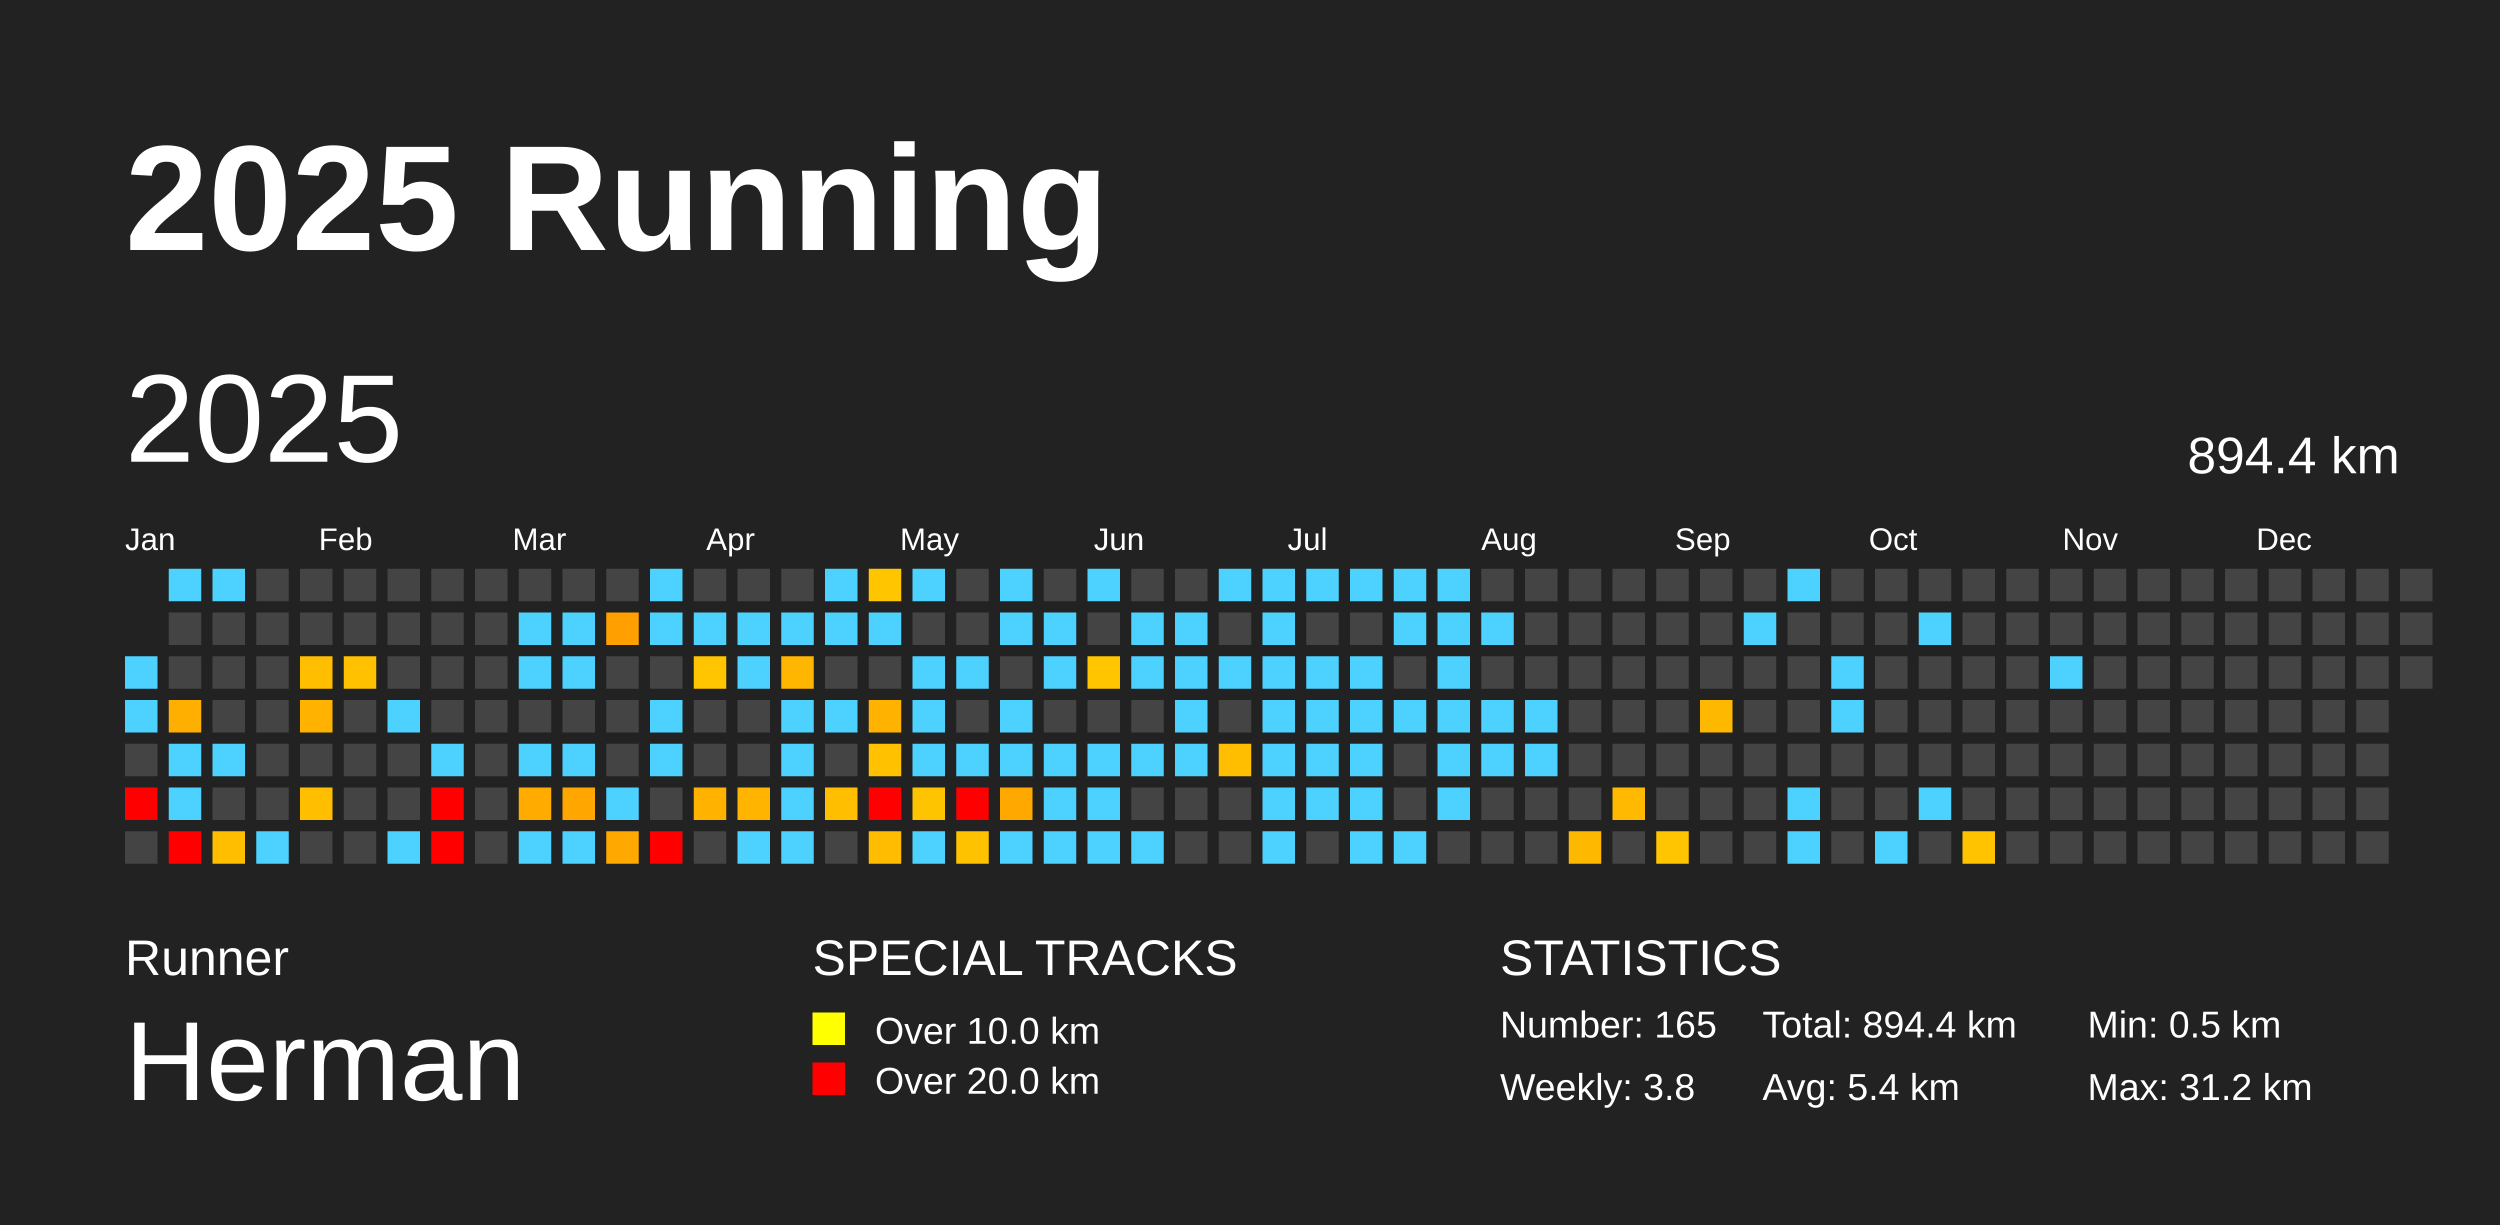
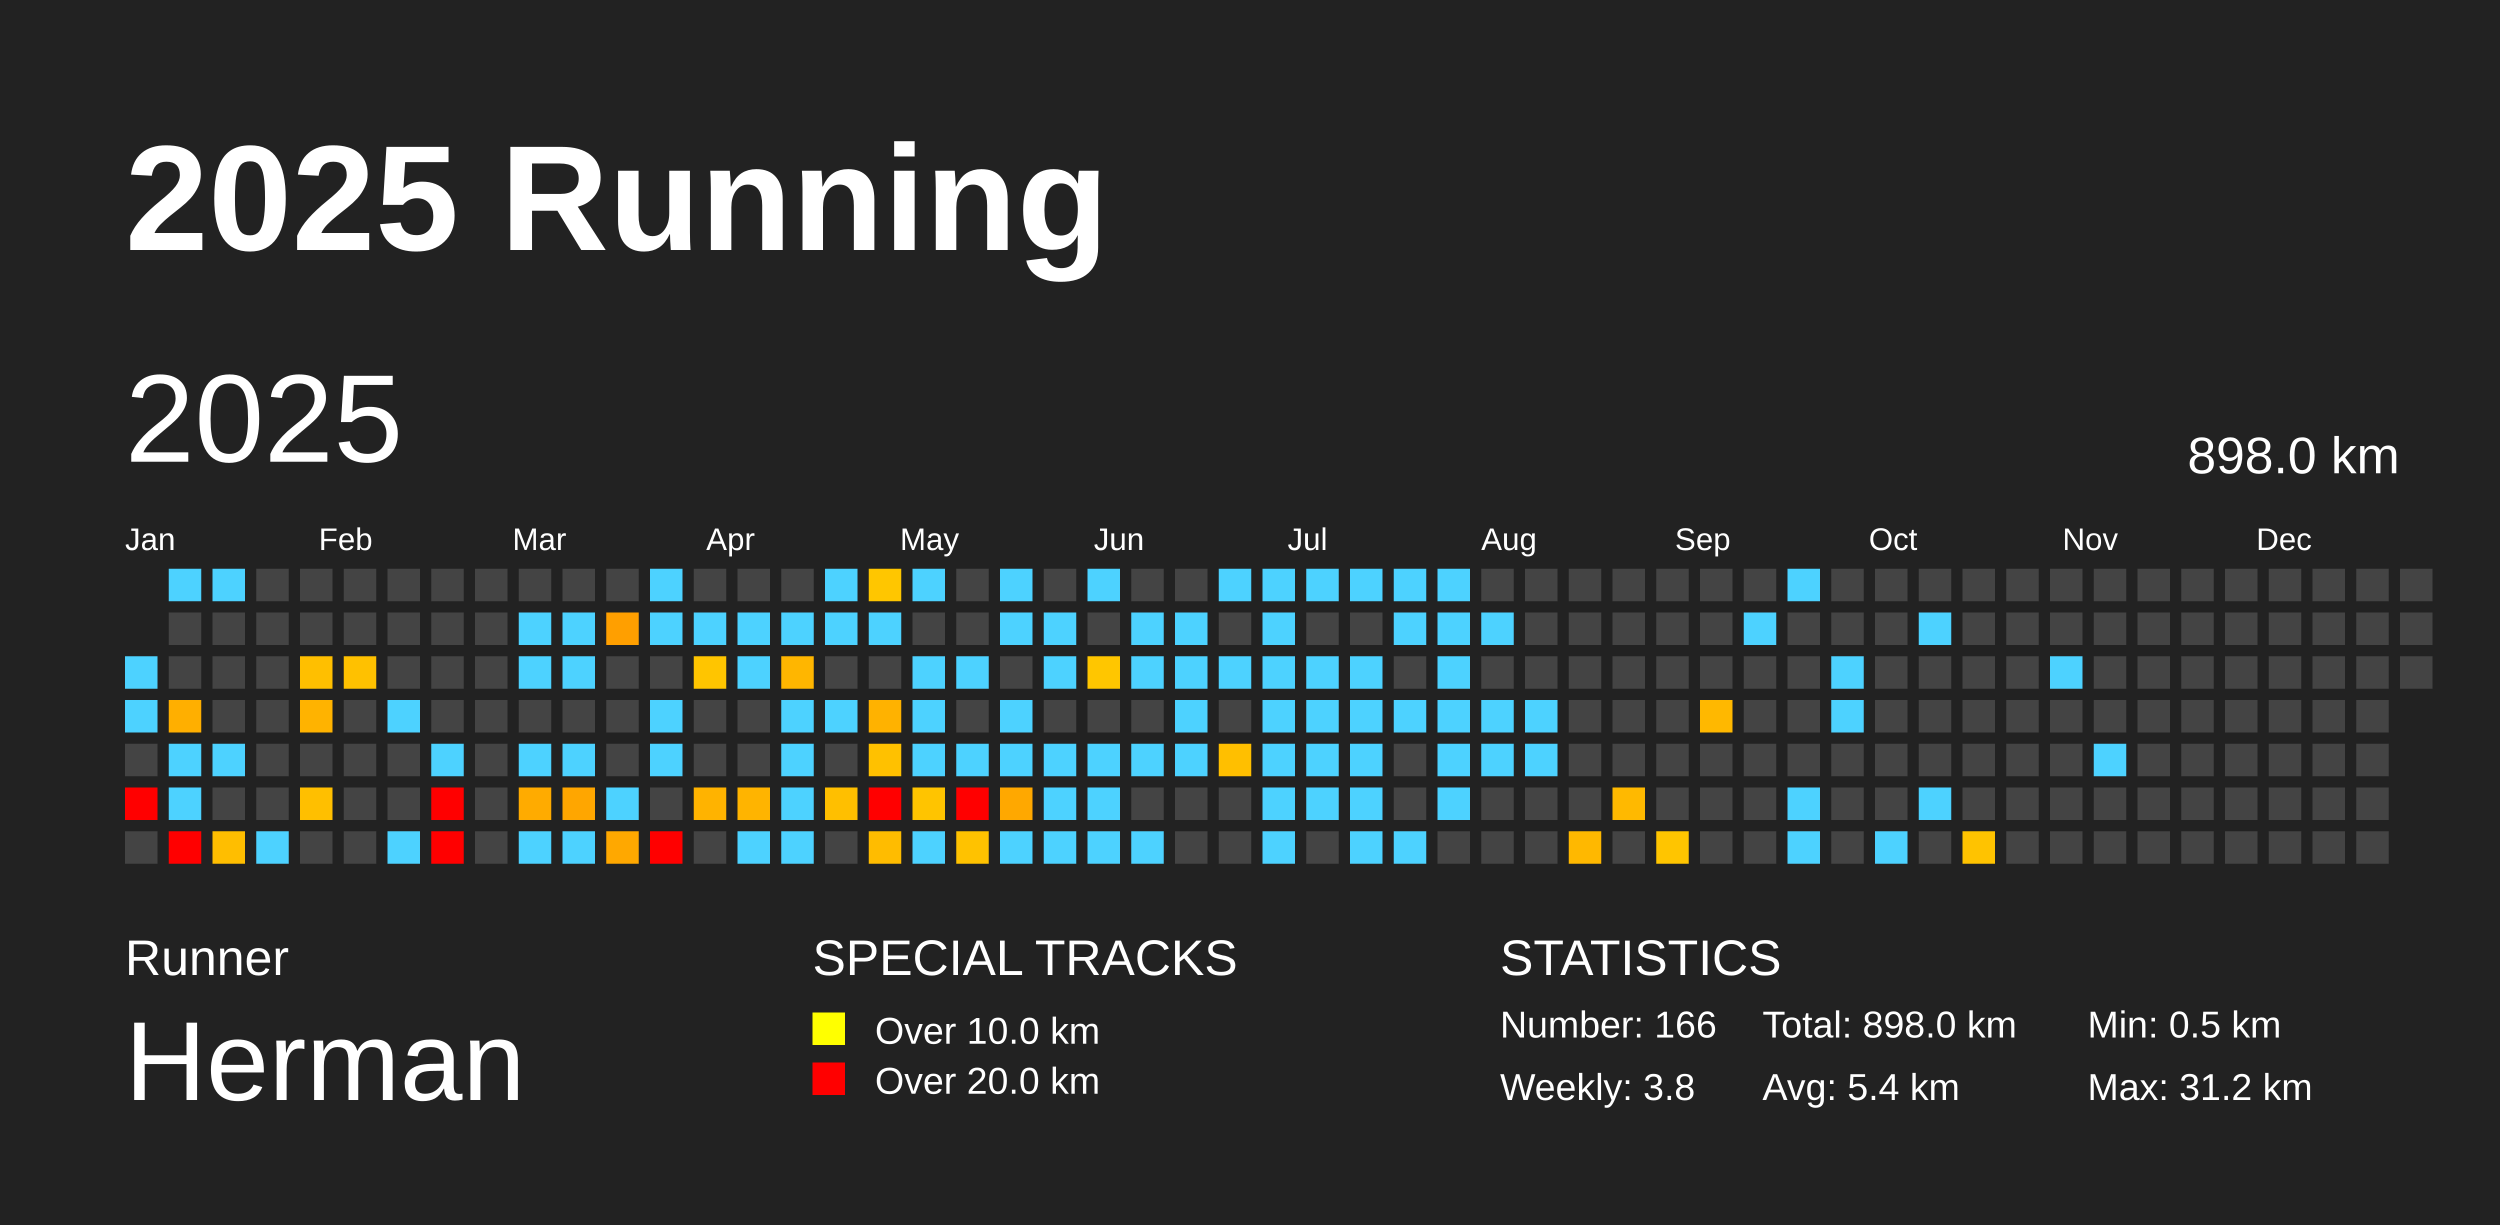
<svg xmlns="http://www.w3.org/2000/svg" baseProfile="full" height="98mm" version="1.1" viewBox="0,0,200,98" width="200mm">
  <defs />
  <rect fill="#222222" height="98" width="200" x="0" y="0" />
  <text fill="#FFFFFF" style="font-size:12px; font-family:Arial; font-weight:bold;" x="10" y="20">2025 Running</text>
  <text fill="#FFFFFF" style="font-size:4px; font-family:Arial" x="10" y="78">Runner</text>
  <text fill="#FFFFFF" style="font-size:9px; font-family:Arial" x="10" y="88">Herman</text>
  <text fill="#FFFFFF" style="font-size:4px; font-family:Arial" x="65" y="78">SPECIAL TRACKS</text>
  <rect fill="yellow" height="2.6" width="2.6" x="65" y="81" />
  <text fill="#FFFFFF" style="font-size:3px; font-family:Arial" x="70" y="83.5">Over 10.0 km</text>
  <rect fill="red" height="2.6" width="2.6" x="65" y="85" />
  <text fill="#FFFFFF" style="font-size:3px; font-family:Arial" x="70" y="87.5">Over 20.0 km</text>
  <text fill="#FFFFFF" style="font-size:4px; font-family:Arial" x="120" y="78">STATISTICS</text>
-   <text fill="#FFFFFF" style="font-size:3px; font-family:Arial" x="120" y="83">Number: 165</text>
+   <text fill="#FFFFFF" style="font-size:3px; font-family:Arial" x="120" y="83">Number: 166</text>
  <text fill="#FFFFFF" style="font-size:3px; font-family:Arial" x="120" y="88">Weekly: 3.8</text>
-   <text fill="#FFFFFF" style="font-size:3px; font-family:Arial" x="141" y="83">Total: 894.4 km</text>
+   <text fill="#FFFFFF" style="font-size:3px; font-family:Arial" x="141" y="83">Total: 898.0 km</text>
  <text fill="#FFFFFF" style="font-size:3px; font-family:Arial" x="141" y="88">Avg: 5.4 km</text>
  <text fill="#FFFFFF" style="font-size:3px; font-family:Arial" x="167" y="83">Min: 0.5 km</text>
  <text fill="#FFFFFF" style="font-size:3px; font-family:Arial" x="167" y="88">Max: 31.2 km</text>
  <text dominant-baseline="hanging" fill="#FFFFFF" style="font-size:10.0px; font-family:Arial;" x="10" y="30">2025</text>
-   <text dominant-baseline="hanging" fill="#FFFFFF" style="font-size:4.125px; font-family:Arial;" x="175" y="35">894.4 km</text>
+   <text dominant-baseline="hanging" fill="#FFFFFF" style="font-size:4.125px; font-family:Arial;" x="175" y="35">898.0 km</text>
  <text fill="#FFFFFF" style="font-size:2.5px; font-family:Arial" x="10.0" y="44">Jan</text>
  <text fill="#FFFFFF" style="font-size:2.5px; font-family:Arial" x="25.5" y="44">Feb</text>
  <text fill="#FFFFFF" style="font-size:2.5px; font-family:Arial" x="41.0" y="44">Mar</text>
  <text fill="#FFFFFF" style="font-size:2.5px; font-family:Arial" x="56.5" y="44">Apr</text>
  <text fill="#FFFFFF" style="font-size:2.5px; font-family:Arial" x="72.0" y="44">May</text>
  <text fill="#FFFFFF" style="font-size:2.5px; font-family:Arial" x="87.5" y="44">Jun</text>
  <text fill="#FFFFFF" style="font-size:2.5px; font-family:Arial" x="103.0" y="44">Jul</text>
  <text fill="#FFFFFF" style="font-size:2.5px; font-family:Arial" x="118.5" y="44">Aug</text>
  <text fill="#FFFFFF" style="font-size:2.5px; font-family:Arial" x="134.0" y="44">Sep</text>
  <text fill="#FFFFFF" style="font-size:2.5px; font-family:Arial" x="149.5" y="44">Oct</text>
  <text fill="#FFFFFF" style="font-size:2.5px; font-family:Arial" x="165.0" y="44">Nov</text>
  <text fill="#FFFFFF" style="font-size:2.5px; font-family:Arial" x="180.5" y="44">Dec</text>
  <rect fill="#4dd2ff" height="2.6" width="2.6" x="10.0" y="52.5" />
  <rect fill="#4dd2ff" height="2.6" width="2.6" x="10.0" y="56.0" />
  <rect fill="#444444" height="2.6" width="2.6" x="10.0" y="59.5" />
  <rect fill="red" height="2.6" width="2.6" x="10.0" y="63.0" />
  <rect fill="#444444" height="2.6" width="2.6" x="10.0" y="66.5" />
  <rect fill="#4dd2ff" height="2.6" width="2.6" x="13.5" y="45.5" />
  <rect fill="#444444" height="2.6" width="2.6" x="13.5" y="49.0" />
  <rect fill="#444444" height="2.6" width="2.6" x="13.5" y="52.5" />
  <rect fill="#ffaf00" height="2.6" width="2.6" x="13.5" y="56.0" />
  <rect fill="#4dd2ff" height="2.6" width="2.6" x="13.5" y="59.5" />
  <rect fill="#4dd2ff" height="2.6" width="2.6" x="13.5" y="63.0" />
  <rect fill="red" height="2.6" width="2.6" x="13.5" y="66.5" />
  <rect fill="#4dd2ff" height="2.6" width="2.6" x="17.0" y="45.5" />
  <rect fill="#444444" height="2.6" width="2.6" x="17.0" y="49.0" />
  <rect fill="#444444" height="2.6" width="2.6" x="17.0" y="52.5" />
  <rect fill="#444444" height="2.6" width="2.6" x="17.0" y="56.0" />
  <rect fill="#4dd2ff" height="2.6" width="2.6" x="17.0" y="59.5" />
  <rect fill="#444444" height="2.6" width="2.6" x="17.0" y="63.0" />
  <rect fill="#ffbe00" height="2.6" width="2.6" x="17.0" y="66.5" />
  <rect fill="#444444" height="2.6" width="2.6" x="20.5" y="45.5" />
  <rect fill="#444444" height="2.6" width="2.6" x="20.5" y="49.0" />
  <rect fill="#444444" height="2.6" width="2.6" x="20.5" y="52.5" />
  <rect fill="#444444" height="2.6" width="2.6" x="20.5" y="56.0" />
  <rect fill="#444444" height="2.6" width="2.6" x="20.5" y="59.5" />
  <rect fill="#444444" height="2.6" width="2.6" x="20.5" y="63.0" />
  <rect fill="#4dd2ff" height="2.6" width="2.6" x="20.5" y="66.5" />
  <rect fill="#444444" height="2.6" width="2.6" x="24.0" y="45.5" />
  <rect fill="#444444" height="2.6" width="2.6" x="24.0" y="49.0" />
  <rect fill="#ffbf00" height="2.6" width="2.6" x="24.0" y="52.5" />
  <rect fill="#ffb300" height="2.6" width="2.6" x="24.0" y="56.0" />
  <rect fill="#444444" height="2.6" width="2.6" x="24.0" y="59.5" />
  <rect fill="#ffbf00" height="2.6" width="2.6" x="24.0" y="63.0" />
  <rect fill="#444444" height="2.6" width="2.6" x="24.0" y="66.5" />
  <rect fill="#444444" height="2.6" width="2.6" x="27.5" y="45.5" />
  <rect fill="#444444" height="2.6" width="2.6" x="27.5" y="49.0" />
  <rect fill="#ffc100" height="2.6" width="2.6" x="27.5" y="52.5" />
  <rect fill="#444444" height="2.6" width="2.6" x="27.5" y="56.0" />
  <rect fill="#444444" height="2.6" width="2.6" x="27.5" y="59.5" />
  <rect fill="#444444" height="2.6" width="2.6" x="27.5" y="63.0" />
  <rect fill="#444444" height="2.6" width="2.6" x="27.5" y="66.5" />
  <rect fill="#444444" height="2.6" width="2.6" x="31.0" y="45.5" />
  <rect fill="#444444" height="2.6" width="2.6" x="31.0" y="49.0" />
  <rect fill="#444444" height="2.6" width="2.6" x="31.0" y="52.5" />
  <rect fill="#4dd2ff" height="2.6" width="2.6" x="31.0" y="56.0" />
  <rect fill="#444444" height="2.6" width="2.6" x="31.0" y="59.5" />
  <rect fill="#444444" height="2.6" width="2.6" x="31.0" y="63.0" />
  <rect fill="#4dd2ff" height="2.6" width="2.6" x="31.0" y="66.5" />
  <rect fill="#444444" height="2.6" width="2.6" x="34.5" y="45.5" />
  <rect fill="#444444" height="2.6" width="2.6" x="34.5" y="49.0" />
  <rect fill="#444444" height="2.6" width="2.6" x="34.5" y="52.5" />
  <rect fill="#444444" height="2.6" width="2.6" x="34.5" y="56.0" />
  <rect fill="#4dd2ff" height="2.6" width="2.6" x="34.5" y="59.5" />
  <rect fill="red" height="2.6" width="2.6" x="34.5" y="63.0" />
  <rect fill="red" height="2.6" width="2.6" x="34.5" y="66.5" />
  <rect fill="#444444" height="2.6" width="2.6" x="38.0" y="45.5" />
  <rect fill="#444444" height="2.6" width="2.6" x="38.0" y="49.0" />
  <rect fill="#444444" height="2.6" width="2.6" x="38.0" y="52.5" />
  <rect fill="#444444" height="2.6" width="2.6" x="38.0" y="56.0" />
  <rect fill="#444444" height="2.6" width="2.6" x="38.0" y="59.5" />
  <rect fill="#444444" height="2.6" width="2.6" x="38.0" y="63.0" />
  <rect fill="#444444" height="2.6" width="2.6" x="38.0" y="66.5" />
  <rect fill="#444444" height="2.6" width="2.6" x="41.5" y="45.5" />
  <rect fill="#4dd2ff" height="2.6" width="2.6" x="41.5" y="49.0" />
  <rect fill="#4dd2ff" height="2.6" width="2.6" x="41.5" y="52.5" />
  <rect fill="#444444" height="2.6" width="2.6" x="41.5" y="56.0" />
  <rect fill="#4dd2ff" height="2.6" width="2.6" x="41.5" y="59.5" />
  <rect fill="#ffab00" height="2.6" width="2.6" x="41.5" y="63.0" />
  <rect fill="#4dd2ff" height="2.6" width="2.6" x="41.5" y="66.5" />
  <rect fill="#444444" height="2.6" width="2.6" x="45.0" y="45.5" />
  <rect fill="#4dd2ff" height="2.6" width="2.6" x="45.0" y="49.0" />
  <rect fill="#4dd2ff" height="2.6" width="2.6" x="45.0" y="52.5" />
  <rect fill="#444444" height="2.6" width="2.6" x="45.0" y="56.0" />
  <rect fill="#4dd2ff" height="2.6" width="2.6" x="45.0" y="59.5" />
  <rect fill="#ffa600" height="2.6" width="2.6" x="45.0" y="63.0" />
  <rect fill="#4dd2ff" height="2.6" width="2.6" x="45.0" y="66.5" />
  <rect fill="#444444" height="2.6" width="2.6" x="48.5" y="45.5" />
  <rect fill="#ff9f00" height="2.6" width="2.6" x="48.5" y="49.0" />
  <rect fill="#444444" height="2.6" width="2.6" x="48.5" y="52.5" />
  <rect fill="#444444" height="2.6" width="2.6" x="48.5" y="56.0" />
  <rect fill="#444444" height="2.6" width="2.6" x="48.5" y="59.5" />
  <rect fill="#4dd2ff" height="2.6" width="2.6" x="48.5" y="63.0" />
  <rect fill="#ffa800" height="2.6" width="2.6" x="48.5" y="66.5" />
  <rect fill="#4dd2ff" height="2.6" width="2.6" x="52.0" y="45.5" />
  <rect fill="#4dd2ff" height="2.6" width="2.6" x="52.0" y="49.0" />
  <rect fill="#444444" height="2.6" width="2.6" x="52.0" y="52.5" />
  <rect fill="#4dd2ff" height="2.6" width="2.6" x="52.0" y="56.0" />
  <rect fill="#4dd2ff" height="2.6" width="2.6" x="52.0" y="59.5" />
  <rect fill="#444444" height="2.6" width="2.6" x="52.0" y="63.0" />
  <rect fill="red" height="2.6" width="2.6" x="52.0" y="66.5" />
  <rect fill="#444444" height="2.6" width="2.6" x="55.5" y="45.5" />
  <rect fill="#4dd2ff" height="2.6" width="2.6" x="55.5" y="49.0" />
  <rect fill="#ffc500" height="2.6" width="2.6" x="55.5" y="52.5" />
  <rect fill="#444444" height="2.6" width="2.6" x="55.5" y="56.0" />
  <rect fill="#444444" height="2.6" width="2.6" x="55.5" y="59.5" />
  <rect fill="#ffb300" height="2.6" width="2.6" x="55.5" y="63.0" />
  <rect fill="#444444" height="2.6" width="2.6" x="55.5" y="66.5" />
  <rect fill="#444444" height="2.6" width="2.6" x="59.0" y="45.5" />
  <rect fill="#4dd2ff" height="2.6" width="2.6" x="59.0" y="49.0" />
  <rect fill="#4dd2ff" height="2.6" width="2.6" x="59.0" y="52.5" />
  <rect fill="#444444" height="2.6" width="2.6" x="59.0" y="56.0" />
  <rect fill="#444444" height="2.6" width="2.6" x="59.0" y="59.5" />
  <rect fill="#ffb400" height="2.6" width="2.6" x="59.0" y="63.0" />
  <rect fill="#4dd2ff" height="2.6" width="2.6" x="59.0" y="66.5" />
  <rect fill="#444444" height="2.6" width="2.6" x="62.5" y="45.5" />
  <rect fill="#4dd2ff" height="2.6" width="2.6" x="62.5" y="49.0" />
  <rect fill="#ffb600" height="2.6" width="2.6" x="62.5" y="52.5" />
  <rect fill="#4dd2ff" height="2.6" width="2.6" x="62.5" y="56.0" />
  <rect fill="#4dd2ff" height="2.6" width="2.6" x="62.5" y="59.5" />
  <rect fill="#4dd2ff" height="2.6" width="2.6" x="62.5" y="63.0" />
  <rect fill="#4dd2ff" height="2.6" width="2.6" x="62.5" y="66.5" />
  <rect fill="#4dd2ff" height="2.6" width="2.6" x="66.0" y="45.5" />
  <rect fill="#4dd2ff" height="2.6" width="2.6" x="66.0" y="49.0" />
  <rect fill="#444444" height="2.6" width="2.6" x="66.0" y="52.5" />
  <rect fill="#4dd2ff" height="2.6" width="2.6" x="66.0" y="56.0" />
  <rect fill="#444444" height="2.6" width="2.6" x="66.0" y="59.5" />
  <rect fill="#ffbf00" height="2.6" width="2.6" x="66.0" y="63.0" />
  <rect fill="#444444" height="2.6" width="2.6" x="66.0" y="66.5" />
  <rect fill="#ffc600" height="2.6" width="2.6" x="69.5" y="45.5" />
  <rect fill="#4dd2ff" height="2.6" width="2.6" x="69.5" y="49.0" />
  <rect fill="#444444" height="2.6" width="2.6" x="69.5" y="52.5" />
  <rect fill="#ffb200" height="2.6" width="2.6" x="69.5" y="56.0" />
  <rect fill="#ffc100" height="2.6" width="2.6" x="69.5" y="59.5" />
  <rect fill="red" height="2.6" width="2.6" x="69.5" y="63.0" />
  <rect fill="#ffbc00" height="2.6" width="2.6" x="69.5" y="66.5" />
  <rect fill="#4dd2ff" height="2.6" width="2.6" x="73.0" y="45.5" />
  <rect fill="#444444" height="2.6" width="2.6" x="73.0" y="49.0" />
  <rect fill="#4dd2ff" height="2.6" width="2.6" x="73.0" y="52.5" />
  <rect fill="#4dd2ff" height="2.6" width="2.6" x="73.0" y="56.0" />
  <rect fill="#4dd2ff" height="2.6" width="2.6" x="73.0" y="59.5" />
  <rect fill="#ffc400" height="2.6" width="2.6" x="73.0" y="63.0" />
  <rect fill="#4dd2ff" height="2.6" width="2.6" x="73.0" y="66.5" />
  <rect fill="#444444" height="2.6" width="2.6" x="76.5" y="45.5" />
  <rect fill="#444444" height="2.6" width="2.6" x="76.5" y="49.0" />
  <rect fill="#4dd2ff" height="2.6" width="2.6" x="76.5" y="52.5" />
  <rect fill="#444444" height="2.6" width="2.6" x="76.5" y="56.0" />
  <rect fill="#4dd2ff" height="2.6" width="2.6" x="76.5" y="59.5" />
  <rect fill="red" height="2.6" width="2.6" x="76.5" y="63.0" />
  <rect fill="#ffc200" height="2.6" width="2.6" x="76.5" y="66.5" />
  <rect fill="#4dd2ff" height="2.6" width="2.6" x="80.0" y="45.5" />
  <rect fill="#4dd2ff" height="2.6" width="2.6" x="80.0" y="49.0" />
  <rect fill="#444444" height="2.6" width="2.6" x="80.0" y="52.5" />
  <rect fill="#4dd2ff" height="2.6" width="2.6" x="80.0" y="56.0" />
  <rect fill="#4dd2ff" height="2.6" width="2.6" x="80.0" y="59.5" />
  <rect fill="#ffa800" height="2.6" width="2.6" x="80.0" y="63.0" />
  <rect fill="#4dd2ff" height="2.6" width="2.6" x="80.0" y="66.5" />
  <rect fill="#444444" height="2.6" width="2.6" x="83.5" y="45.5" />
  <rect fill="#4dd2ff" height="2.6" width="2.6" x="83.5" y="49.0" />
  <rect fill="#4dd2ff" height="2.6" width="2.6" x="83.5" y="52.5" />
  <rect fill="#444444" height="2.6" width="2.6" x="83.5" y="56.0" />
  <rect fill="#4dd2ff" height="2.6" width="2.6" x="83.5" y="59.5" />
  <rect fill="#4dd2ff" height="2.6" width="2.6" x="83.5" y="63.0" />
  <rect fill="#4dd2ff" height="2.6" width="2.6" x="83.5" y="66.5" />
  <rect fill="#4dd2ff" height="2.6" width="2.6" x="87.0" y="45.5" />
  <rect fill="#444444" height="2.6" width="2.6" x="87.0" y="49.0" />
  <rect fill="#ffc600" height="2.6" width="2.6" x="87.0" y="52.5" />
  <rect fill="#444444" height="2.6" width="2.6" x="87.0" y="56.0" />
  <rect fill="#4dd2ff" height="2.6" width="2.6" x="87.0" y="59.5" />
  <rect fill="#4dd2ff" height="2.6" width="2.6" x="87.0" y="63.0" />
  <rect fill="#4dd2ff" height="2.6" width="2.6" x="87.0" y="66.5" />
  <rect fill="#444444" height="2.6" width="2.6" x="90.5" y="45.5" />
  <rect fill="#4dd2ff" height="2.6" width="2.6" x="90.5" y="49.0" />
  <rect fill="#4dd2ff" height="2.6" width="2.6" x="90.5" y="52.5" />
  <rect fill="#444444" height="2.6" width="2.6" x="90.5" y="56.0" />
  <rect fill="#4dd2ff" height="2.6" width="2.6" x="90.5" y="59.5" />
  <rect fill="#444444" height="2.6" width="2.6" x="90.5" y="63.0" />
  <rect fill="#4dd2ff" height="2.6" width="2.6" x="90.5" y="66.5" />
  <rect fill="#444444" height="2.6" width="2.6" x="94.0" y="45.5" />
  <rect fill="#4dd2ff" height="2.6" width="2.6" x="94.0" y="49.0" />
  <rect fill="#4dd2ff" height="2.6" width="2.6" x="94.0" y="52.5" />
  <rect fill="#4dd2ff" height="2.6" width="2.6" x="94.0" y="56.0" />
  <rect fill="#4dd2ff" height="2.6" width="2.6" x="94.0" y="59.5" />
  <rect fill="#444444" height="2.6" width="2.6" x="94.0" y="63.0" />
  <rect fill="#444444" height="2.6" width="2.6" x="94.0" y="66.5" />
  <rect fill="#4dd2ff" height="2.6" width="2.6" x="97.5" y="45.5" />
  <rect fill="#444444" height="2.6" width="2.6" x="97.5" y="49.0" />
  <rect fill="#4dd2ff" height="2.6" width="2.6" x="97.5" y="52.5" />
  <rect fill="#444444" height="2.6" width="2.6" x="97.5" y="56.0" />
  <rect fill="#ffbf00" height="2.6" width="2.6" x="97.5" y="59.5" />
  <rect fill="#444444" height="2.6" width="2.6" x="97.5" y="63.0" />
  <rect fill="#444444" height="2.6" width="2.6" x="97.5" y="66.5" />
  <rect fill="#4dd2ff" height="2.6" width="2.6" x="101.0" y="45.5" />
  <rect fill="#4dd2ff" height="2.6" width="2.6" x="101.0" y="49.0" />
  <rect fill="#4dd2ff" height="2.6" width="2.6" x="101.0" y="52.5" />
  <rect fill="#4dd2ff" height="2.6" width="2.6" x="101.0" y="56.0" />
  <rect fill="#4dd2ff" height="2.6" width="2.6" x="101.0" y="59.5" />
  <rect fill="#4dd2ff" height="2.6" width="2.6" x="101.0" y="63.0" />
  <rect fill="#4dd2ff" height="2.6" width="2.6" x="101.0" y="66.5" />
  <rect fill="#4dd2ff" height="2.6" width="2.6" x="104.5" y="45.5" />
  <rect fill="#444444" height="2.6" width="2.6" x="104.5" y="49.0" />
  <rect fill="#4dd2ff" height="2.6" width="2.6" x="104.5" y="52.5" />
  <rect fill="#4dd2ff" height="2.6" width="2.6" x="104.5" y="56.0" />
  <rect fill="#4dd2ff" height="2.6" width="2.6" x="104.5" y="59.5" />
  <rect fill="#4dd2ff" height="2.6" width="2.6" x="104.5" y="63.0" />
  <rect fill="#444444" height="2.6" width="2.6" x="104.5" y="66.5" />
  <rect fill="#4dd2ff" height="2.6" width="2.6" x="108.0" y="45.5" />
  <rect fill="#444444" height="2.6" width="2.6" x="108.0" y="49.0" />
  <rect fill="#4dd2ff" height="2.6" width="2.6" x="108.0" y="52.5" />
  <rect fill="#4dd2ff" height="2.6" width="2.6" x="108.0" y="56.0" />
  <rect fill="#4dd2ff" height="2.6" width="2.6" x="108.0" y="59.5" />
  <rect fill="#4dd2ff" height="2.6" width="2.6" x="108.0" y="63.0" />
  <rect fill="#4dd2ff" height="2.6" width="2.6" x="108.0" y="66.5" />
  <rect fill="#4dd2ff" height="2.6" width="2.6" x="111.5" y="45.5" />
  <rect fill="#4dd2ff" height="2.6" width="2.6" x="111.5" y="49.0" />
  <rect fill="#444444" height="2.6" width="2.6" x="111.5" y="52.5" />
  <rect fill="#4dd2ff" height="2.6" width="2.6" x="111.5" y="56.0" />
  <rect fill="#444444" height="2.6" width="2.6" x="111.5" y="59.5" />
  <rect fill="#444444" height="2.6" width="2.6" x="111.5" y="63.0" />
  <rect fill="#4dd2ff" height="2.6" width="2.6" x="111.5" y="66.5" />
  <rect fill="#4dd2ff" height="2.6" width="2.6" x="115.0" y="45.5" />
  <rect fill="#4dd2ff" height="2.6" width="2.6" x="115.0" y="49.0" />
  <rect fill="#4dd2ff" height="2.6" width="2.6" x="115.0" y="52.5" />
  <rect fill="#4dd2ff" height="2.6" width="2.6" x="115.0" y="56.0" />
  <rect fill="#4dd2ff" height="2.6" width="2.6" x="115.0" y="59.5" />
  <rect fill="#4dd2ff" height="2.6" width="2.6" x="115.0" y="63.0" />
  <rect fill="#444444" height="2.6" width="2.6" x="115.0" y="66.5" />
  <rect fill="#444444" height="2.6" width="2.6" x="118.5" y="45.5" />
  <rect fill="#4dd2ff" height="2.6" width="2.6" x="118.5" y="49.0" />
  <rect fill="#444444" height="2.6" width="2.6" x="118.5" y="52.5" />
  <rect fill="#4dd2ff" height="2.6" width="2.6" x="118.5" y="56.0" />
  <rect fill="#4dd2ff" height="2.6" width="2.6" x="118.5" y="59.5" />
  <rect fill="#444444" height="2.6" width="2.6" x="118.5" y="63.0" />
  <rect fill="#444444" height="2.6" width="2.6" x="118.5" y="66.5" />
  <rect fill="#444444" height="2.6" width="2.6" x="122.0" y="45.5" />
  <rect fill="#444444" height="2.6" width="2.6" x="122.0" y="49.0" />
  <rect fill="#444444" height="2.6" width="2.6" x="122.0" y="52.5" />
  <rect fill="#4dd2ff" height="2.6" width="2.6" x="122.0" y="56.0" />
  <rect fill="#4dd2ff" height="2.6" width="2.6" x="122.0" y="59.5" />
  <rect fill="#444444" height="2.6" width="2.6" x="122.0" y="63.0" />
  <rect fill="#444444" height="2.6" width="2.6" x="122.0" y="66.5" />
  <rect fill="#444444" height="2.6" width="2.6" x="125.5" y="45.5" />
  <rect fill="#444444" height="2.6" width="2.6" x="125.5" y="49.0" />
  <rect fill="#444444" height="2.6" width="2.6" x="125.5" y="52.5" />
  <rect fill="#444444" height="2.6" width="2.6" x="125.5" y="56.0" />
  <rect fill="#444444" height="2.6" width="2.6" x="125.5" y="59.5" />
  <rect fill="#444444" height="2.6" width="2.6" x="125.5" y="63.0" />
  <rect fill="#ffb800" height="2.6" width="2.6" x="125.5" y="66.5" />
  <rect fill="#444444" height="2.6" width="2.6" x="129.0" y="45.5" />
  <rect fill="#444444" height="2.6" width="2.6" x="129.0" y="49.0" />
  <rect fill="#444444" height="2.6" width="2.6" x="129.0" y="52.5" />
  <rect fill="#444444" height="2.6" width="2.6" x="129.0" y="56.0" />
  <rect fill="#444444" height="2.6" width="2.6" x="129.0" y="59.5" />
  <rect fill="#ffb900" height="2.6" width="2.6" x="129.0" y="63.0" />
  <rect fill="#444444" height="2.6" width="2.6" x="129.0" y="66.5" />
  <rect fill="#444444" height="2.6" width="2.6" x="132.5" y="45.5" />
  <rect fill="#444444" height="2.6" width="2.6" x="132.5" y="49.0" />
  <rect fill="#444444" height="2.6" width="2.6" x="132.5" y="52.5" />
  <rect fill="#444444" height="2.6" width="2.6" x="132.5" y="56.0" />
  <rect fill="#444444" height="2.6" width="2.6" x="132.5" y="59.5" />
  <rect fill="#444444" height="2.6" width="2.6" x="132.5" y="63.0" />
  <rect fill="#ffc500" height="2.6" width="2.6" x="132.5" y="66.5" />
  <rect fill="#444444" height="2.6" width="2.6" x="136.0" y="45.5" />
  <rect fill="#444444" height="2.6" width="2.6" x="136.0" y="49.0" />
  <rect fill="#444444" height="2.6" width="2.6" x="136.0" y="52.5" />
  <rect fill="#ffb800" height="2.6" width="2.6" x="136.0" y="56.0" />
  <rect fill="#444444" height="2.6" width="2.6" x="136.0" y="59.5" />
  <rect fill="#444444" height="2.6" width="2.6" x="136.0" y="63.0" />
  <rect fill="#444444" height="2.6" width="2.6" x="136.0" y="66.5" />
  <rect fill="#444444" height="2.6" width="2.6" x="139.5" y="45.5" />
  <rect fill="#4dd2ff" height="2.6" width="2.6" x="139.5" y="49.0" />
  <rect fill="#444444" height="2.6" width="2.6" x="139.5" y="52.5" />
  <rect fill="#444444" height="2.6" width="2.6" x="139.5" y="56.0" />
  <rect fill="#444444" height="2.6" width="2.6" x="139.5" y="59.5" />
  <rect fill="#444444" height="2.6" width="2.6" x="139.5" y="63.0" />
  <rect fill="#444444" height="2.6" width="2.6" x="139.5" y="66.5" />
  <rect fill="#4dd2ff" height="2.6" width="2.6" x="143.0" y="45.5" />
  <rect fill="#444444" height="2.6" width="2.6" x="143.0" y="49.0" />
  <rect fill="#444444" height="2.6" width="2.6" x="143.0" y="52.5" />
  <rect fill="#444444" height="2.6" width="2.6" x="143.0" y="56.0" />
  <rect fill="#444444" height="2.6" width="2.6" x="143.0" y="59.5" />
  <rect fill="#4dd2ff" height="2.6" width="2.6" x="143.0" y="63.0" />
  <rect fill="#4dd2ff" height="2.6" width="2.6" x="143.0" y="66.5" />
  <rect fill="#444444" height="2.6" width="2.6" x="146.5" y="45.5" />
  <rect fill="#444444" height="2.6" width="2.6" x="146.5" y="49.0" />
  <rect fill="#4dd2ff" height="2.6" width="2.6" x="146.5" y="52.5" />
  <rect fill="#4dd2ff" height="2.6" width="2.6" x="146.5" y="56.0" />
  <rect fill="#444444" height="2.6" width="2.6" x="146.5" y="59.5" />
  <rect fill="#444444" height="2.6" width="2.6" x="146.5" y="63.0" />
  <rect fill="#444444" height="2.6" width="2.6" x="146.5" y="66.5" />
  <rect fill="#444444" height="2.6" width="2.6" x="150.0" y="45.5" />
  <rect fill="#444444" height="2.6" width="2.6" x="150.0" y="49.0" />
  <rect fill="#444444" height="2.6" width="2.6" x="150.0" y="52.5" />
  <rect fill="#444444" height="2.6" width="2.6" x="150.0" y="56.0" />
  <rect fill="#444444" height="2.6" width="2.6" x="150.0" y="59.5" />
  <rect fill="#444444" height="2.6" width="2.6" x="150.0" y="63.0" />
  <rect fill="#4dd2ff" height="2.6" width="2.6" x="150.0" y="66.5" />
  <rect fill="#444444" height="2.6" width="2.6" x="153.5" y="45.5" />
  <rect fill="#4dd2ff" height="2.6" width="2.6" x="153.5" y="49.0" />
  <rect fill="#444444" height="2.6" width="2.6" x="153.5" y="52.5" />
  <rect fill="#444444" height="2.6" width="2.6" x="153.5" y="56.0" />
  <rect fill="#444444" height="2.6" width="2.6" x="153.5" y="59.5" />
  <rect fill="#4dd2ff" height="2.6" width="2.6" x="153.5" y="63.0" />
  <rect fill="#444444" height="2.6" width="2.6" x="153.5" y="66.5" />
  <rect fill="#444444" height="2.6" width="2.6" x="157.0" y="45.5" />
  <rect fill="#444444" height="2.6" width="2.6" x="157.0" y="49.0" />
  <rect fill="#444444" height="2.6" width="2.6" x="157.0" y="52.5" />
  <rect fill="#444444" height="2.6" width="2.6" x="157.0" y="56.0" />
  <rect fill="#444444" height="2.6" width="2.6" x="157.0" y="59.5" />
  <rect fill="#444444" height="2.6" width="2.6" x="157.0" y="63.0" />
  <rect fill="#ffc300" height="2.6" width="2.6" x="157.0" y="66.5" />
  <rect fill="#444444" height="2.6" width="2.6" x="160.5" y="45.5" />
  <rect fill="#444444" height="2.6" width="2.6" x="160.5" y="49.0" />
  <rect fill="#444444" height="2.6" width="2.6" x="160.5" y="52.5" />
  <rect fill="#444444" height="2.6" width="2.6" x="160.5" y="56.0" />
  <rect fill="#444444" height="2.6" width="2.6" x="160.5" y="59.5" />
  <rect fill="#444444" height="2.6" width="2.6" x="160.5" y="63.0" />
  <rect fill="#444444" height="2.6" width="2.6" x="160.5" y="66.5" />
  <rect fill="#444444" height="2.6" width="2.6" x="164.0" y="45.5" />
  <rect fill="#444444" height="2.6" width="2.6" x="164.0" y="49.0" />
  <rect fill="#4dd2ff" height="2.6" width="2.6" x="164.0" y="52.5" />
  <rect fill="#444444" height="2.6" width="2.6" x="164.0" y="56.0" />
  <rect fill="#444444" height="2.6" width="2.6" x="164.0" y="59.5" />
  <rect fill="#444444" height="2.6" width="2.6" x="164.0" y="63.0" />
  <rect fill="#444444" height="2.6" width="2.6" x="164.0" y="66.5" />
  <rect fill="#444444" height="2.6" width="2.6" x="167.5" y="45.5" />
  <rect fill="#444444" height="2.6" width="2.6" x="167.5" y="49.0" />
  <rect fill="#444444" height="2.6" width="2.6" x="167.5" y="52.5" />
  <rect fill="#444444" height="2.6" width="2.6" x="167.5" y="56.0" />
-   <rect fill="#444444" height="2.6" width="2.6" x="167.5" y="59.5" />
+   <rect fill="#4dd2ff" height="2.6" width="2.6" x="167.5" y="59.5" />
  <rect fill="#444444" height="2.6" width="2.6" x="167.5" y="63.0" />
  <rect fill="#444444" height="2.6" width="2.6" x="167.5" y="66.5" />
  <rect fill="#444444" height="2.6" width="2.6" x="171.0" y="45.5" />
  <rect fill="#444444" height="2.6" width="2.6" x="171.0" y="49.0" />
  <rect fill="#444444" height="2.6" width="2.6" x="171.0" y="52.5" />
  <rect fill="#444444" height="2.6" width="2.6" x="171.0" y="56.0" />
  <rect fill="#444444" height="2.6" width="2.6" x="171.0" y="59.5" />
  <rect fill="#444444" height="2.6" width="2.6" x="171.0" y="63.0" />
  <rect fill="#444444" height="2.6" width="2.6" x="171.0" y="66.5" />
  <rect fill="#444444" height="2.6" width="2.6" x="174.5" y="45.5" />
  <rect fill="#444444" height="2.6" width="2.6" x="174.5" y="49.0" />
  <rect fill="#444444" height="2.6" width="2.6" x="174.5" y="52.5" />
  <rect fill="#444444" height="2.6" width="2.6" x="174.5" y="56.0" />
  <rect fill="#444444" height="2.6" width="2.6" x="174.5" y="59.5" />
  <rect fill="#444444" height="2.6" width="2.6" x="174.5" y="63.0" />
  <rect fill="#444444" height="2.6" width="2.6" x="174.5" y="66.5" />
  <rect fill="#444444" height="2.6" width="2.6" x="178.0" y="45.5" />
  <rect fill="#444444" height="2.6" width="2.6" x="178.0" y="49.0" />
  <rect fill="#444444" height="2.6" width="2.6" x="178.0" y="52.5" />
  <rect fill="#444444" height="2.6" width="2.6" x="178.0" y="56.0" />
  <rect fill="#444444" height="2.6" width="2.6" x="178.0" y="59.5" />
  <rect fill="#444444" height="2.6" width="2.6" x="178.0" y="63.0" />
  <rect fill="#444444" height="2.6" width="2.6" x="178.0" y="66.5" />
  <rect fill="#444444" height="2.6" width="2.6" x="181.5" y="45.5" />
  <rect fill="#444444" height="2.6" width="2.6" x="181.5" y="49.0" />
  <rect fill="#444444" height="2.6" width="2.6" x="181.5" y="52.5" />
  <rect fill="#444444" height="2.6" width="2.6" x="181.5" y="56.0" />
  <rect fill="#444444" height="2.6" width="2.6" x="181.5" y="59.5" />
  <rect fill="#444444" height="2.6" width="2.6" x="181.5" y="63.0" />
  <rect fill="#444444" height="2.6" width="2.6" x="181.5" y="66.5" />
  <rect fill="#444444" height="2.6" width="2.6" x="185.0" y="45.5" />
  <rect fill="#444444" height="2.6" width="2.6" x="185.0" y="49.0" />
  <rect fill="#444444" height="2.6" width="2.6" x="185.0" y="52.5" />
  <rect fill="#444444" height="2.6" width="2.6" x="185.0" y="56.0" />
  <rect fill="#444444" height="2.6" width="2.6" x="185.0" y="59.5" />
  <rect fill="#444444" height="2.6" width="2.6" x="185.0" y="63.0" />
  <rect fill="#444444" height="2.6" width="2.6" x="185.0" y="66.5" />
  <rect fill="#444444" height="2.6" width="2.6" x="188.5" y="45.5" />
  <rect fill="#444444" height="2.6" width="2.6" x="188.5" y="49.0" />
  <rect fill="#444444" height="2.6" width="2.6" x="188.5" y="52.5" />
  <rect fill="#444444" height="2.6" width="2.6" x="188.5" y="56.0" />
  <rect fill="#444444" height="2.6" width="2.6" x="188.5" y="59.5" />
  <rect fill="#444444" height="2.6" width="2.6" x="188.5" y="63.0" />
  <rect fill="#444444" height="2.6" width="2.6" x="188.5" y="66.5" />
  <rect fill="#444444" height="2.6" width="2.6" x="192.0" y="45.5" />
  <rect fill="#444444" height="2.6" width="2.6" x="192.0" y="49.0" />
  <rect fill="#444444" height="2.6" width="2.6" x="192.0" y="52.5" />
</svg>
